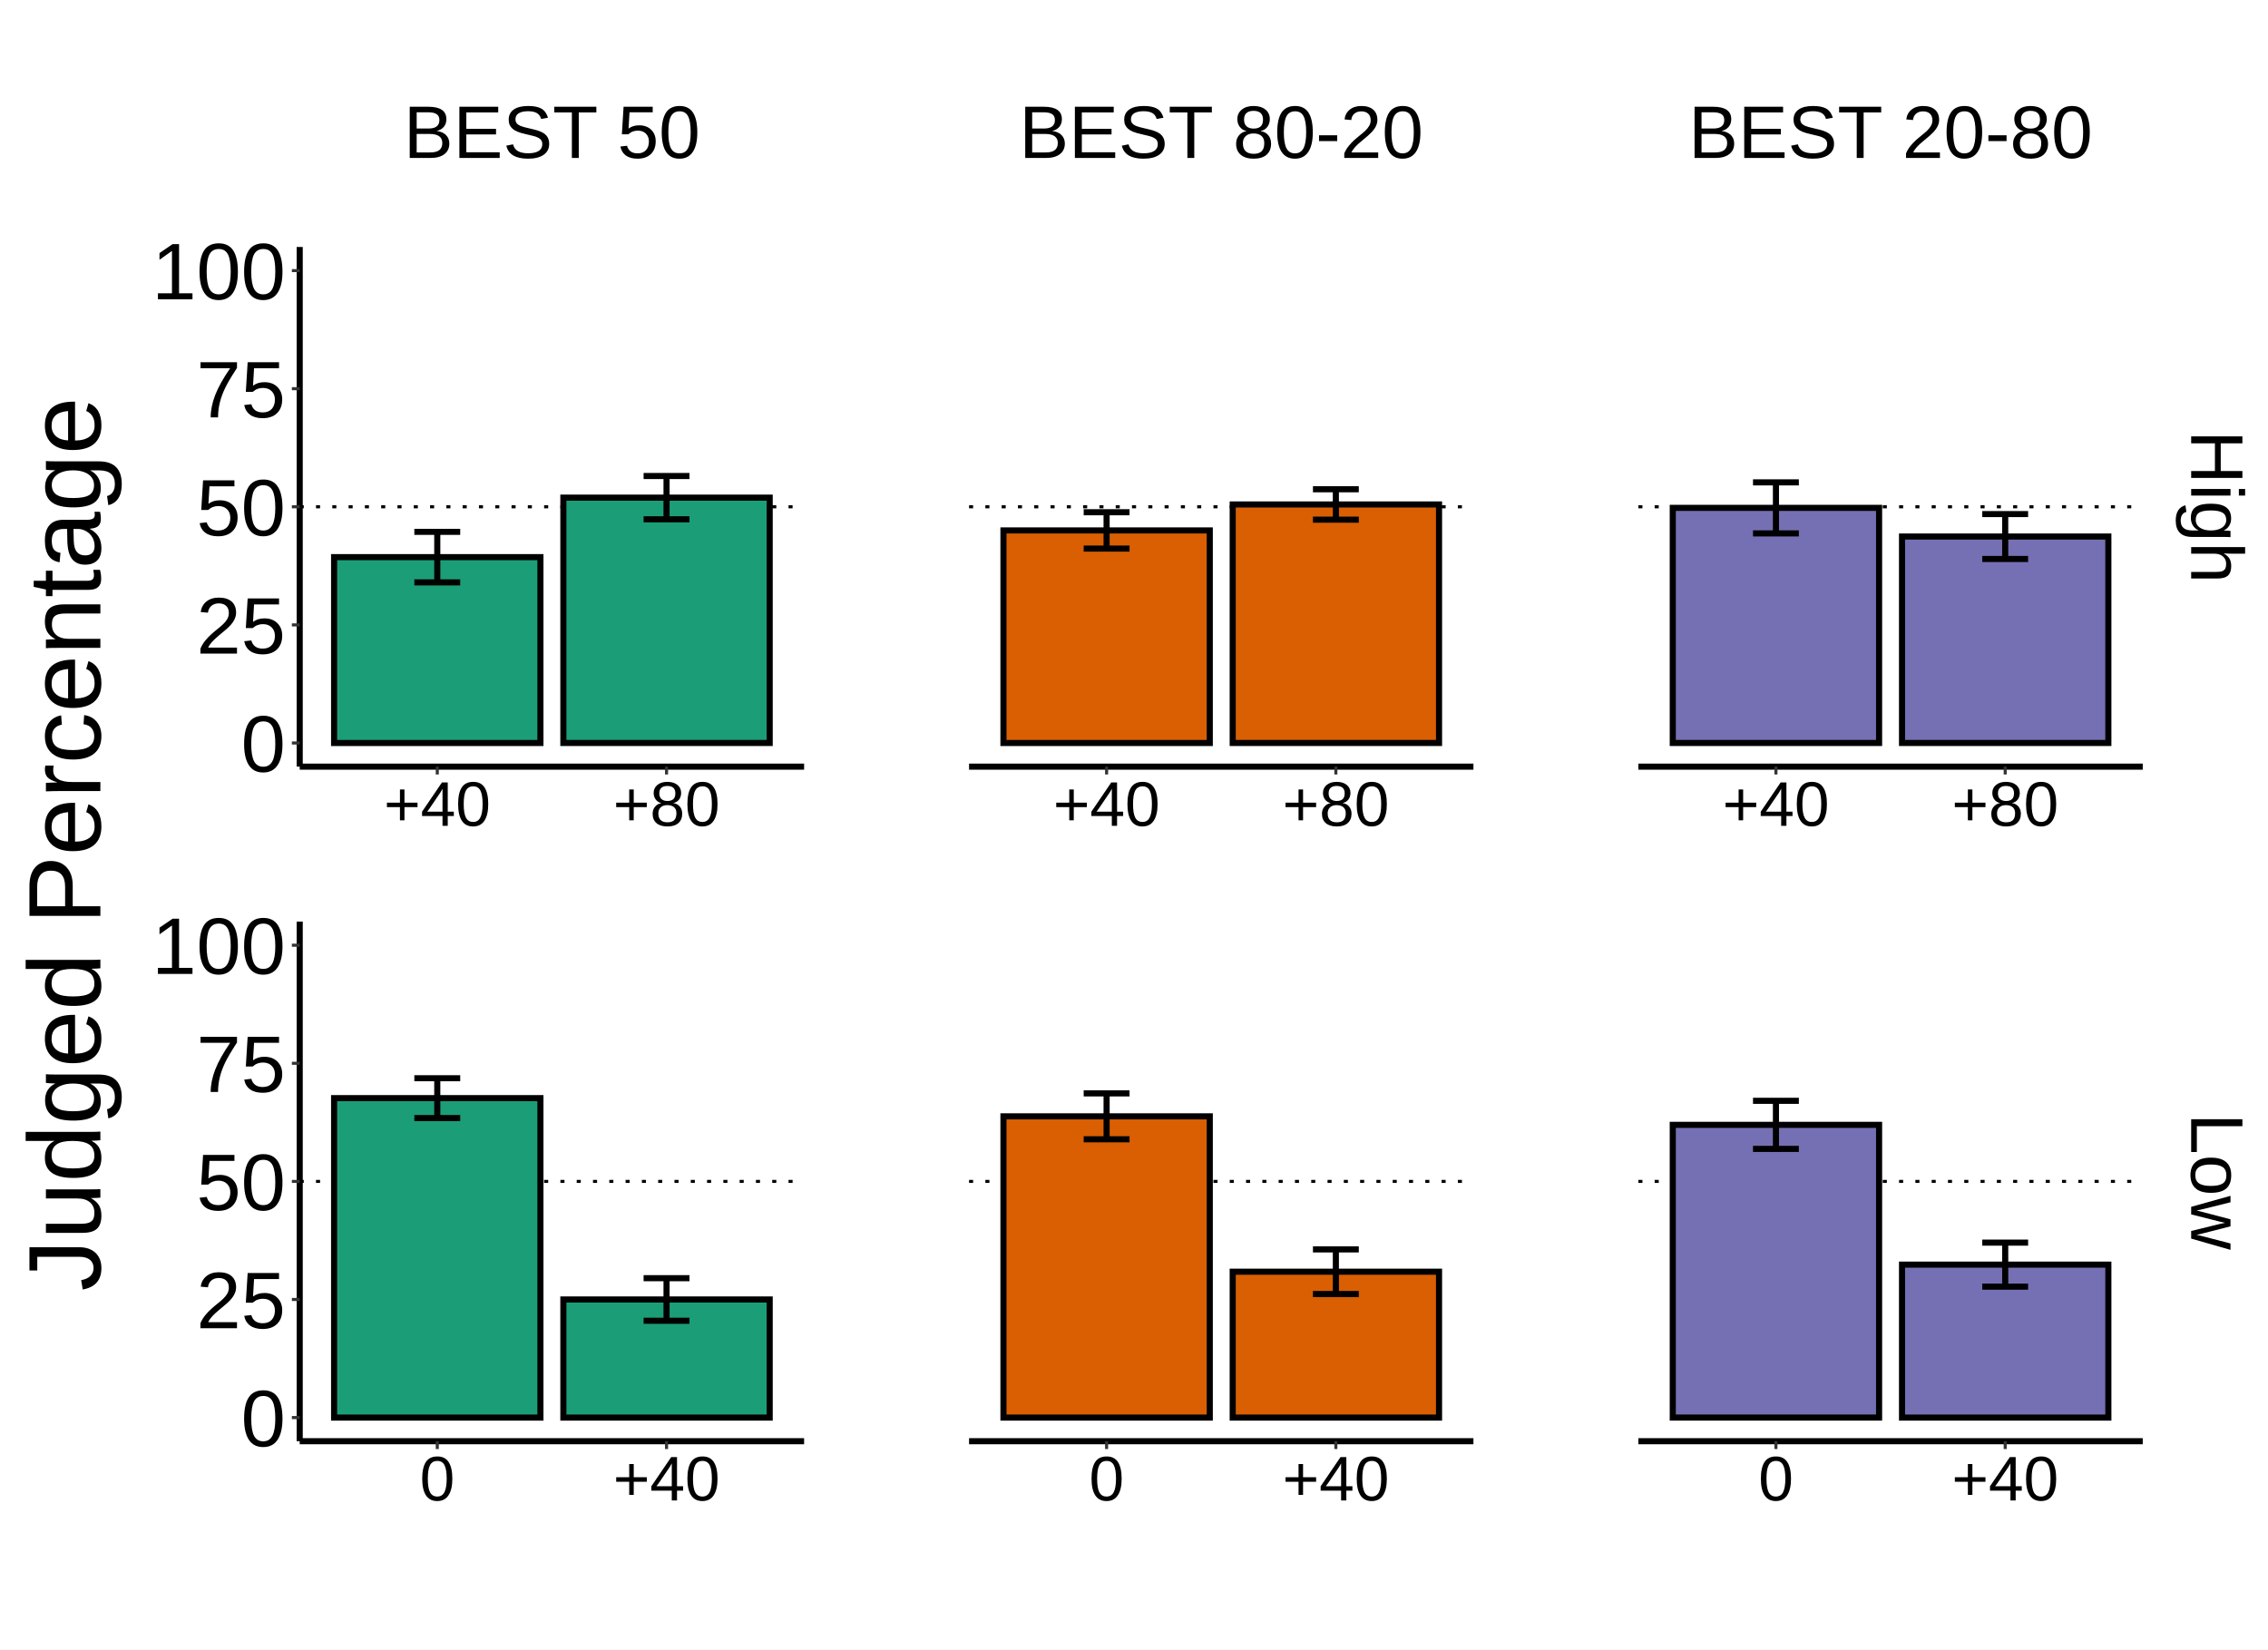
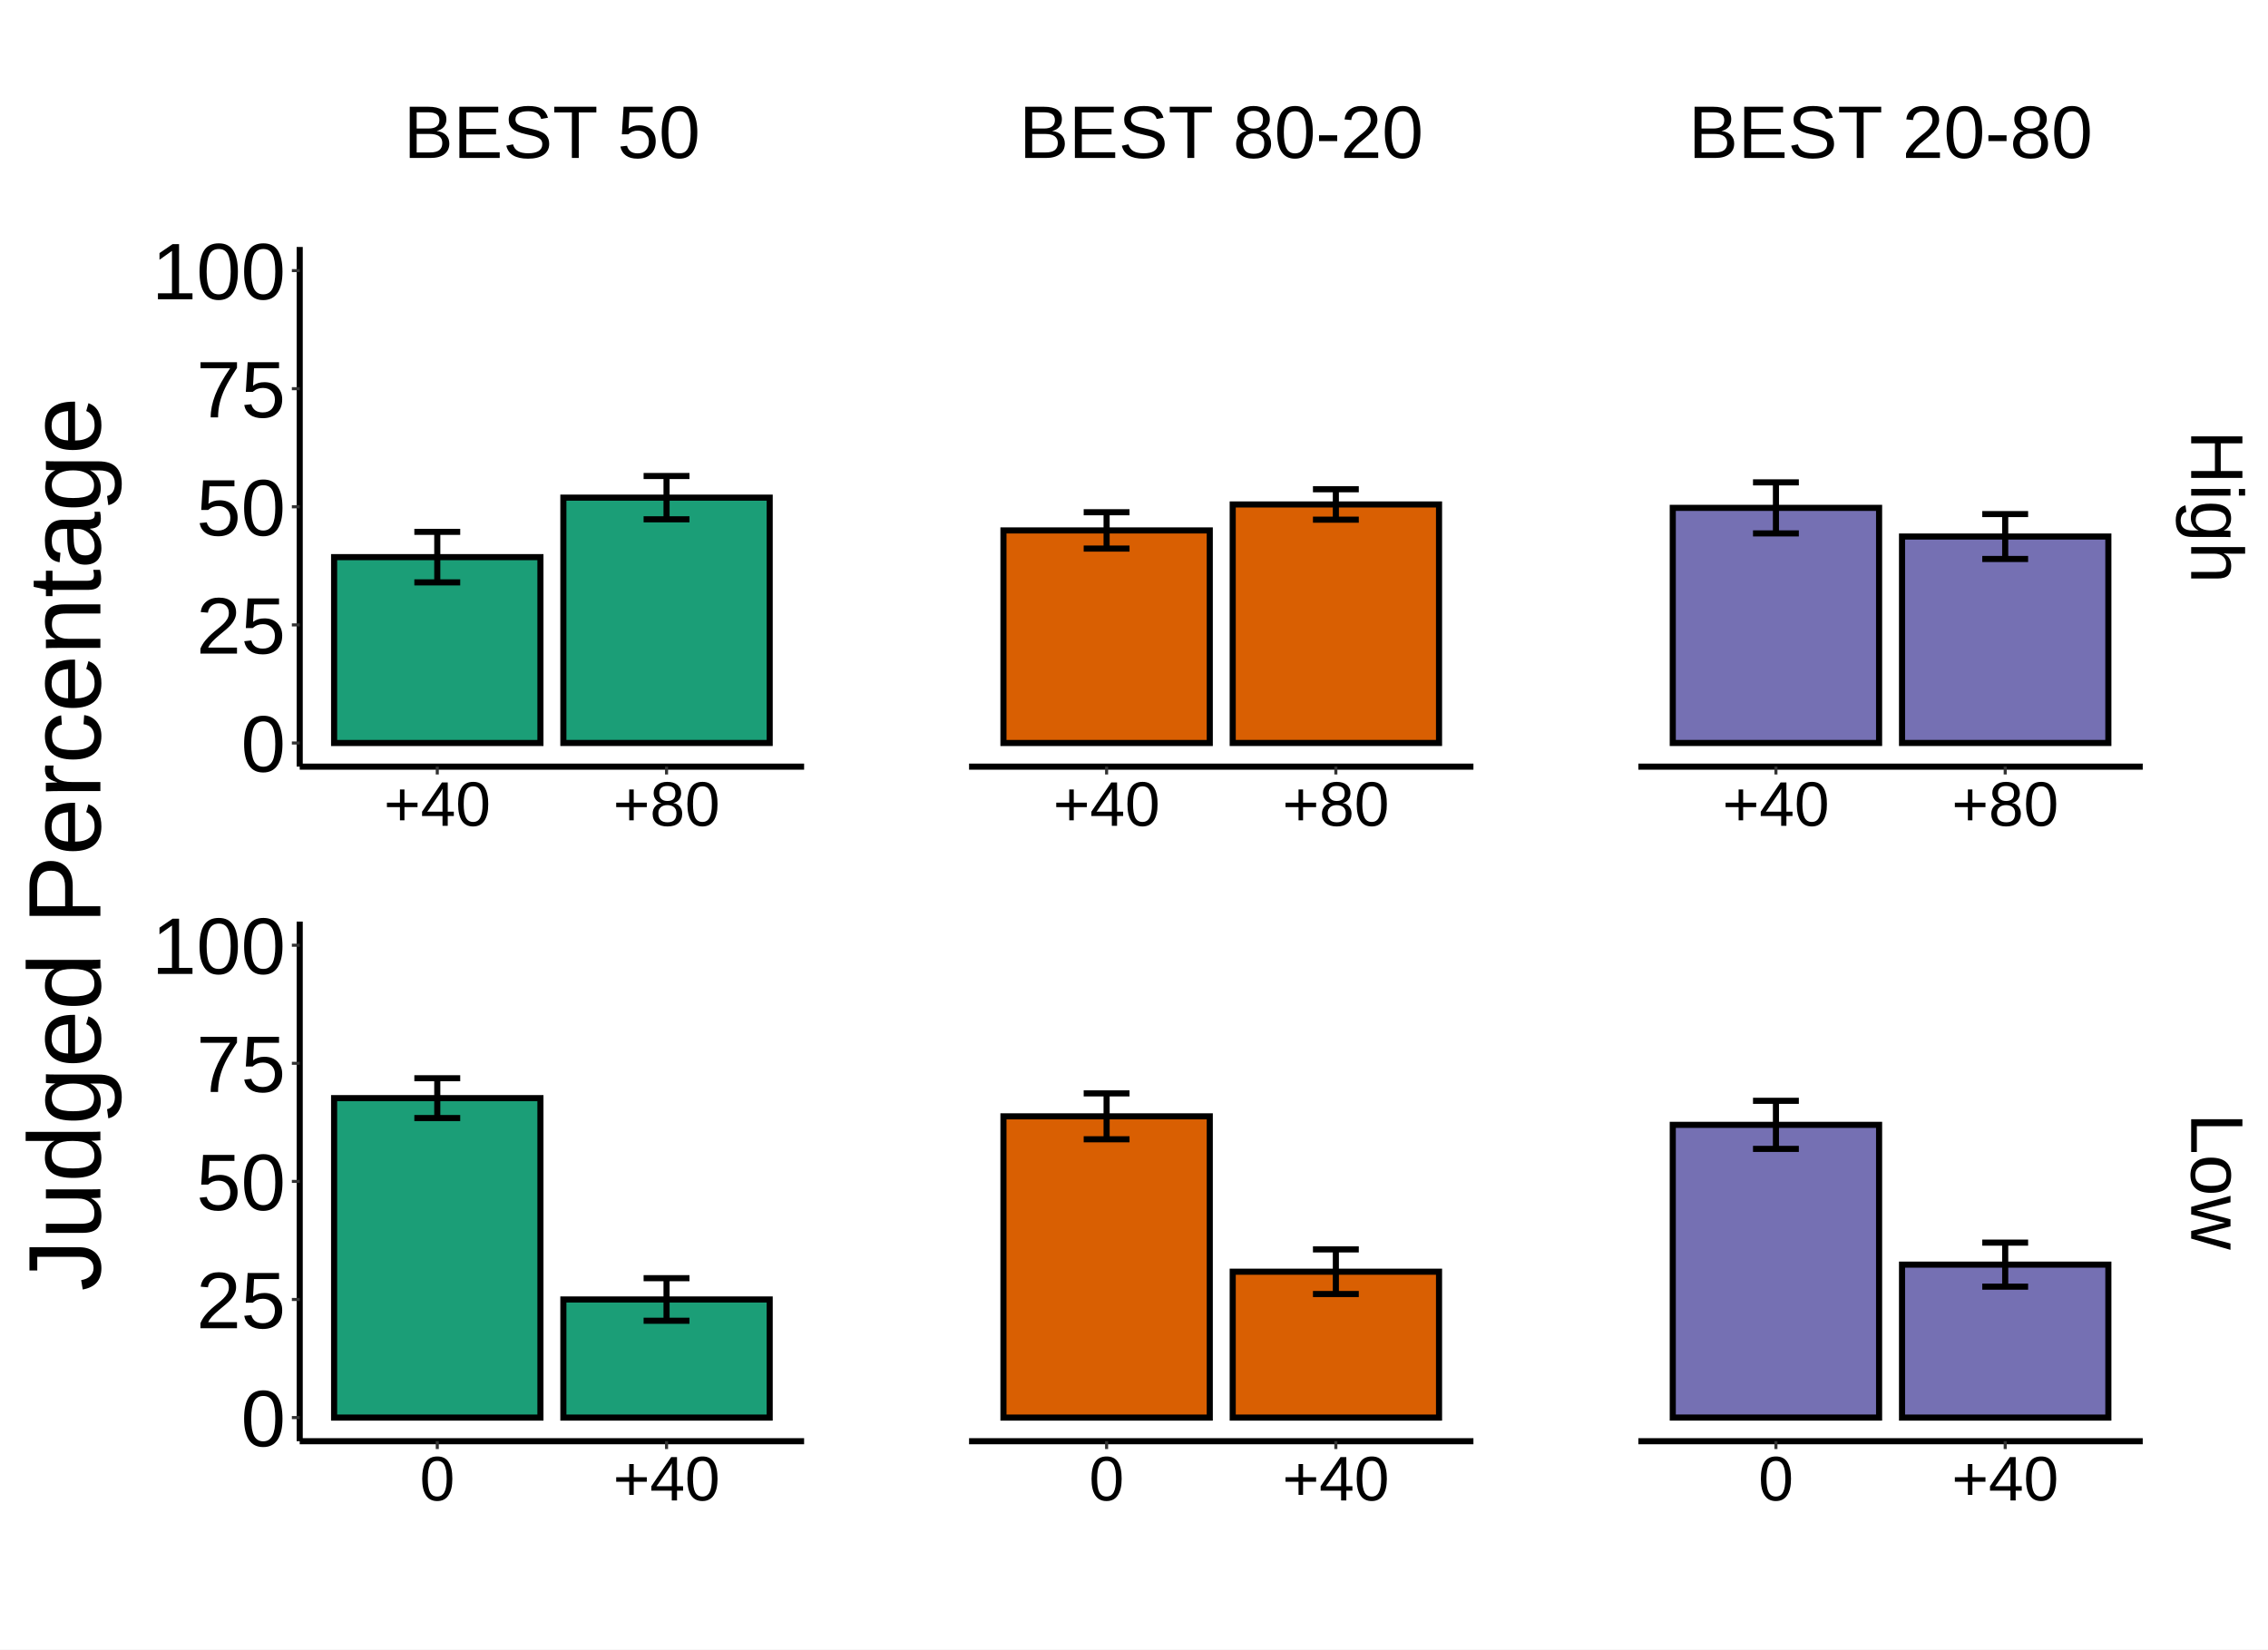
<svg xmlns="http://www.w3.org/2000/svg" class="svglite" width="792.00pt" height="576.00pt" viewBox="0 0 792.00 576.00">
  <defs>
    <style type="text/css">
    .svglite line, .svglite polyline, .svglite polygon, .svglite path, .svglite rect, .svglite circle {
      fill: none;
      stroke: #000000;
      stroke-linecap: round;
      stroke-linejoin: round;
      stroke-miterlimit: 10.00;
    }
    .svglite text {
      white-space: pre;
    }
  </style>
  </defs>
  <rect width="100%" height="100%" style="stroke: none; fill: #FFFFFF;" />
  <defs>
    <clipPath id="cpMC4wMHw3OTIuMDB8MC4wMHw1NzYuMDA=">
      <rect x="0.00" y="0.00" width="792.00" height="576.00" />
    </clipPath>
  </defs>
  <g clip-path="url(#cpMC4wMHw3OTIuMDB8MC4wMHw1NzYuMDA=)">
    <rect x="0.00" y="0.00" width="792.00" height="576.00" style="stroke-width: 1.07; stroke: #FFFFFF; fill: #FFFFFF;" />
  </g>
  <defs>
    <clipPath id="cpMTA0LjY2fDI4MC44MHw4Ni4yNnwyNjcuNzQ=">
      <rect x="104.66" y="86.26" width="176.13" height="181.48" />
    </clipPath>
  </defs>
  <g clip-path="url(#cpMTA0LjY2fDI4MC44MHw4Ni4yNnwyNjcuNzQ=)">
    <rect x="104.66" y="86.26" width="176.13" height="181.48" style="stroke-width: 1.07; stroke: none; fill: #FFFFFF;" />
-     <line x1="104.66" y1="177.00" x2="280.80" y2="177.00" style="stroke-width: 1.07; stroke-dasharray: 1.42,4.27; stroke-linecap: butt;" />
    <rect x="116.67" y="194.58" width="72.05" height="64.91" style="stroke-width: 2.13; stroke-linecap: butt; stroke-linejoin: miter; fill: #1B9E77;" />
    <rect x="196.73" y="173.80" width="72.05" height="85.68" style="stroke-width: 2.13; stroke-linecap: butt; stroke-linejoin: miter; fill: #1B9E77;" />
    <polyline points="144.69,185.75 160.71,185.75 " style="stroke-width: 2.13; stroke-linecap: butt;" />
    <polyline points="152.70,185.75 152.70,203.40 " style="stroke-width: 2.13; stroke-linecap: butt;" />
    <polyline points="144.69,203.40 160.71,203.40 " style="stroke-width: 2.13; stroke-linecap: butt;" />
    <polyline points="224.75,166.24 240.77,166.24 " style="stroke-width: 2.13; stroke-linecap: butt;" />
    <polyline points="232.76,166.24 232.76,181.37 " style="stroke-width: 2.13; stroke-linecap: butt;" />
    <polyline points="224.75,181.37 240.77,181.37 " style="stroke-width: 2.13; stroke-linecap: butt;" />
  </g>
  <g clip-path="url(#cpMC4wMHw3OTIuMDB8MC4wMHw1NzYuMDA=)">
</g>
  <defs>
    <clipPath id="cpMzM4LjQwfDUxNC41M3w4Ni4yNnwyNjcuNzQ=">
      <rect x="338.40" y="86.26" width="176.13" height="181.48" />
    </clipPath>
  </defs>
  <g clip-path="url(#cpMzM4LjQwfDUxNC41M3w4Ni4yNnwyNjcuNzQ=)">
    <rect x="338.40" y="86.26" width="176.13" height="181.48" style="stroke-width: 1.07; stroke: none; fill: #FFFFFF;" />
-     <line x1="338.40" y1="177.00" x2="514.53" y2="177.00" style="stroke-width: 1.07; stroke-dasharray: 1.42,4.27; stroke-linecap: butt;" />
    <rect x="350.41" y="185.25" width="72.05" height="74.24" style="stroke-width: 2.13; stroke-linecap: butt; stroke-linejoin: miter; fill: #D95F02;" />
    <rect x="430.47" y="176.18" width="72.05" height="83.30" style="stroke-width: 2.13; stroke-linecap: butt; stroke-linejoin: miter; fill: #D95F02;" />
    <polyline points="378.43,178.90 394.44,178.90 " style="stroke-width: 2.13; stroke-linecap: butt;" />
    <polyline points="386.43,178.90 386.43,191.59 " style="stroke-width: 2.13; stroke-linecap: butt;" />
    <polyline points="378.43,191.59 394.44,191.59 " style="stroke-width: 2.13; stroke-linecap: butt;" />
    <polyline points="458.49,170.87 474.50,170.87 " style="stroke-width: 2.13; stroke-linecap: butt;" />
    <polyline points="466.49,170.87 466.49,181.50 " style="stroke-width: 2.13; stroke-linecap: butt;" />
    <polyline points="458.49,181.50 474.50,181.50 " style="stroke-width: 2.13; stroke-linecap: butt;" />
  </g>
  <g clip-path="url(#cpMC4wMHw3OTIuMDB8MC4wMHw1NzYuMDA=)">
</g>
  <defs>
    <clipPath id="cpNTcyLjEzfDc0OC4yNnw4Ni4yNnwyNjcuNzQ=">
      <rect x="572.13" y="86.26" width="176.13" height="181.48" />
    </clipPath>
  </defs>
  <g clip-path="url(#cpNTcyLjEzfDc0OC4yNnw4Ni4yNnwyNjcuNzQ=)">
    <rect x="572.13" y="86.26" width="176.13" height="181.48" style="stroke-width: 1.07; stroke: none; fill: #FFFFFF;" />
-     <line x1="572.13" y1="177.00" x2="748.26" y2="177.00" style="stroke-width: 1.07; stroke-dasharray: 1.42,4.27; stroke-linecap: butt;" />
    <rect x="584.14" y="177.37" width="72.05" height="82.11" style="stroke-width: 2.13; stroke-linecap: butt; stroke-linejoin: miter; fill: #7570B3;" />
    <rect x="664.20" y="187.38" width="72.05" height="72.10" style="stroke-width: 2.13; stroke-linecap: butt; stroke-linejoin: miter; fill: #7570B3;" />
    <polyline points="612.16,168.47 628.17,168.47 " style="stroke-width: 2.13; stroke-linecap: butt;" />
    <polyline points="620.17,168.47 620.17,186.28 " style="stroke-width: 2.13; stroke-linecap: butt;" />
    <polyline points="612.16,186.28 628.17,186.28 " style="stroke-width: 2.13; stroke-linecap: butt;" />
    <polyline points="692.22,179.54 708.23,179.54 " style="stroke-width: 2.13; stroke-linecap: butt;" />
    <polyline points="700.23,179.54 700.23,195.22 " style="stroke-width: 2.13; stroke-linecap: butt;" />
    <polyline points="692.22,195.22 708.23,195.22 " style="stroke-width: 2.13; stroke-linecap: butt;" />
  </g>
  <g clip-path="url(#cpMC4wMHw3OTIuMDB8MC4wMHw1NzYuMDA=)">
</g>
  <defs>
    <clipPath id="cpMTA0LjY2fDI4MC44MHwzMjEuODZ8NTAzLjM0">
      <rect x="104.66" y="321.86" width="176.13" height="181.48" />
    </clipPath>
  </defs>
  <g clip-path="url(#cpMTA0LjY2fDI4MC44MHwzMjEuODZ8NTAzLjM0)">
    <rect x="104.66" y="321.86" width="176.13" height="181.48" style="stroke-width: 1.07; stroke: none; fill: #FFFFFF;" />
-     <line x1="104.66" y1="412.60" x2="280.80" y2="412.60" style="stroke-width: 1.07; stroke-dasharray: 1.42,4.27; stroke-linecap: butt;" />
    <rect x="116.67" y="383.52" width="72.05" height="111.57" style="stroke-width: 2.13; stroke-linecap: butt; stroke-linejoin: miter; fill: #1B9E77;" />
    <rect x="196.73" y="453.84" width="72.05" height="41.25" style="stroke-width: 2.13; stroke-linecap: butt; stroke-linejoin: miter; fill: #1B9E77;" />
    <polyline points="144.69,376.57 160.71,376.57 " style="stroke-width: 2.13; stroke-linecap: butt;" />
    <polyline points="152.70,376.57 152.70,390.47 " style="stroke-width: 2.13; stroke-linecap: butt;" />
    <polyline points="144.69,390.47 160.71,390.47 " style="stroke-width: 2.13; stroke-linecap: butt;" />
    <polyline points="224.75,446.41 240.77,446.41 " style="stroke-width: 2.13; stroke-linecap: butt;" />
    <polyline points="232.76,446.41 232.76,461.28 " style="stroke-width: 2.13; stroke-linecap: butt;" />
    <polyline points="224.75,461.28 240.77,461.28 " style="stroke-width: 2.13; stroke-linecap: butt;" />
  </g>
  <g clip-path="url(#cpMC4wMHw3OTIuMDB8MC4wMHw1NzYuMDA=)">
</g>
  <defs>
    <clipPath id="cpMzM4LjQwfDUxNC41M3wzMjEuODZ8NTAzLjM0">
      <rect x="338.40" y="321.86" width="176.13" height="181.48" />
    </clipPath>
  </defs>
  <g clip-path="url(#cpMzM4LjQwfDUxNC41M3wzMjEuODZ8NTAzLjM0)">
    <rect x="338.40" y="321.86" width="176.13" height="181.48" style="stroke-width: 1.07; stroke: none; fill: #FFFFFF;" />
-     <line x1="338.40" y1="412.60" x2="514.53" y2="412.60" style="stroke-width: 1.07; stroke-dasharray: 1.42,4.27; stroke-linecap: butt;" />
    <rect x="350.41" y="389.88" width="72.05" height="105.21" style="stroke-width: 2.13; stroke-linecap: butt; stroke-linejoin: miter; fill: #D95F02;" />
    <rect x="430.47" y="444.14" width="72.05" height="50.95" style="stroke-width: 2.13; stroke-linecap: butt; stroke-linejoin: miter; fill: #D95F02;" />
    <polyline points="378.43,381.86 394.44,381.86 " style="stroke-width: 2.13; stroke-linecap: butt;" />
    <polyline points="386.43,381.86 386.43,397.90 " style="stroke-width: 2.13; stroke-linecap: butt;" />
    <polyline points="378.43,397.90 394.44,397.90 " style="stroke-width: 2.13; stroke-linecap: butt;" />
    <polyline points="458.49,436.35 474.50,436.35 " style="stroke-width: 2.13; stroke-linecap: butt;" />
    <polyline points="466.49,436.35 466.49,451.93 " style="stroke-width: 2.13; stroke-linecap: butt;" />
    <polyline points="458.49,451.93 474.50,451.93 " style="stroke-width: 2.13; stroke-linecap: butt;" />
  </g>
  <g clip-path="url(#cpMC4wMHw3OTIuMDB8MC4wMHw1NzYuMDA=)">
</g>
  <defs>
    <clipPath id="cpNTcyLjEzfDc0OC4yNnwzMjEuODZ8NTAzLjM0">
      <rect x="572.13" y="321.86" width="176.13" height="181.48" />
    </clipPath>
  </defs>
  <g clip-path="url(#cpNTcyLjEzfDc0OC4yNnwzMjEuODZ8NTAzLjM0)">
    <rect x="572.13" y="321.86" width="176.13" height="181.48" style="stroke-width: 1.07; stroke: none; fill: #FFFFFF;" />
-     <line x1="572.13" y1="412.60" x2="748.26" y2="412.60" style="stroke-width: 1.07; stroke-dasharray: 1.42,4.27; stroke-linecap: butt;" />
    <rect x="584.14" y="392.85" width="72.05" height="102.23" style="stroke-width: 2.13; stroke-linecap: butt; stroke-linejoin: miter; fill: #7570B3;" />
    <rect x="664.20" y="441.67" width="72.05" height="53.42" style="stroke-width: 2.13; stroke-linecap: butt; stroke-linejoin: miter; fill: #7570B3;" />
    <polyline points="612.16,384.45 628.17,384.45 " style="stroke-width: 2.13; stroke-linecap: butt;" />
    <polyline points="620.17,384.45 620.17,401.25 " style="stroke-width: 2.13; stroke-linecap: butt;" />
    <polyline points="612.16,401.25 628.17,401.25 " style="stroke-width: 2.13; stroke-linecap: butt;" />
    <polyline points="692.22,433.98 708.23,433.98 " style="stroke-width: 2.13; stroke-linecap: butt;" />
    <polyline points="700.23,433.98 700.23,449.36 " style="stroke-width: 2.13; stroke-linecap: butt;" />
    <polyline points="692.22,449.36 708.23,449.36 " style="stroke-width: 2.13; stroke-linecap: butt;" />
  </g>
  <g clip-path="url(#cpMC4wMHw3OTIuMDB8MC4wMHw1NzYuMDA=)">
</g>
  <defs>
    <clipPath id="cpMTA0LjY2fDI4MC44MHw1LjQ4fDg2LjI2">
      <rect x="104.66" y="5.48" width="176.13" height="80.78" />
    </clipPath>
  </defs>
  <g clip-path="url(#cpMTA0LjY2fDI4MC44MHw1LjQ4fDg2LjI2)">
    <rect x="104.66" y="5.48" width="176.13" height="80.78" style="stroke-width: 1.07; stroke: #FFFFFF; fill: #FFFFFF;" />
    <text x="192.73" y="55.17" text-anchor="middle" style="font-size: 26.00px; font-family: &quot;Arial&quot;;" textLength="103.59px" lengthAdjust="spacingAndGlyphs">BEST 50</text>
  </g>
  <g clip-path="url(#cpMC4wMHw3OTIuMDB8MC4wMHw1NzYuMDA=)">
</g>
  <defs>
    <clipPath id="cpMzM4LjQwfDUxNC41M3w1LjQ4fDg2LjI2">
      <rect x="338.40" y="5.48" width="176.13" height="80.78" />
    </clipPath>
  </defs>
  <g clip-path="url(#cpMzM4LjQwfDUxNC41M3w1LjQ4fDg2LjI2)">
    <rect x="338.40" y="5.48" width="176.13" height="80.78" style="stroke-width: 1.07; stroke: #FFFFFF; fill: #FFFFFF;" />
    <text x="426.46" y="55.17" text-anchor="middle" style="font-size: 26.00px; font-family: &quot;Arial&quot;;" textLength="141.16px" lengthAdjust="spacingAndGlyphs">BEST 80-20</text>
  </g>
  <g clip-path="url(#cpMC4wMHw3OTIuMDB8MC4wMHw1NzYuMDA=)">
</g>
  <defs>
    <clipPath id="cpNTcyLjEzfDc0OC4yNnw1LjQ4fDg2LjI2">
      <rect x="572.13" y="5.48" width="176.13" height="80.78" />
    </clipPath>
  </defs>
  <g clip-path="url(#cpNTcyLjEzfDc0OC4yNnw1LjQ4fDg2LjI2)">
    <rect x="572.13" y="5.48" width="176.13" height="80.78" style="stroke-width: 1.07; stroke: #FFFFFF; fill: #FFFFFF;" />
    <text x="660.20" y="55.17" text-anchor="middle" style="font-size: 26.00px; font-family: &quot;Arial&quot;;" textLength="141.16px" lengthAdjust="spacingAndGlyphs">BEST 20-80</text>
  </g>
  <g clip-path="url(#cpMC4wMHw3OTIuMDB8MC4wMHw1NzYuMDA=)">
</g>
  <defs>
    <clipPath id="cpNzQ4LjI2fDc4Ni41Mnw4Ni4yNnwyNjcuNzQ=">
      <rect x="748.26" y="86.26" width="38.26" height="181.48" />
    </clipPath>
  </defs>
  <g clip-path="url(#cpNzQ4LjI2fDc4Ni41Mnw4Ni4yNnwyNjcuNzQ=)">
    <rect x="748.26" y="86.26" width="38.26" height="181.48" style="stroke-width: 1.07; stroke: #FFFFFF; fill: #FFFFFF;" />
    <text transform="translate(765.17,177.00) rotate(90)" text-anchor="middle" style="font-size: 26.00px; font-family: &quot;Arial&quot;;" textLength="53.47px" lengthAdjust="spacingAndGlyphs">High</text>
  </g>
  <g clip-path="url(#cpMC4wMHw3OTIuMDB8MC4wMHw1NzYuMDA=)">
</g>
  <defs>
    <clipPath id="cpNzQ4LjI2fDc4Ni41MnwzMjEuODZ8NTAzLjM0">
      <rect x="748.26" y="321.86" width="38.26" height="181.48" />
    </clipPath>
  </defs>
  <g clip-path="url(#cpNzQ4LjI2fDc4Ni41MnwzMjEuODZ8NTAzLjM0)">
    <rect x="748.26" y="321.86" width="38.26" height="181.48" style="stroke-width: 1.07; stroke: #FFFFFF; fill: #FFFFFF;" />
    <text transform="translate(765.17,412.60) rotate(90)" text-anchor="middle" style="font-size: 26.00px; font-family: &quot;Arial&quot;;" textLength="47.69px" lengthAdjust="spacingAndGlyphs">Low</text>
  </g>
  <g clip-path="url(#cpMC4wMHw3OTIuMDB8MC4wMHw1NzYuMDA=)">
    <polyline points="104.66,503.34 280.80,503.34 " style="stroke-width: 2.13; stroke-linecap: butt;" />
    <polyline points="152.70,506.08 152.70,503.34 " style="stroke-width: 1.07; stroke: #333333; stroke-linecap: butt;" />
    <polyline points="232.76,506.08 232.76,503.34 " style="stroke-width: 1.07; stroke: #333333; stroke-linecap: butt;" />
    <text x="152.70" y="524.02" text-anchor="middle" style="font-size: 22.00px; font-family: &quot;Arial&quot;;" textLength="12.24px" lengthAdjust="spacingAndGlyphs">0</text>
    <text x="232.76" y="524.02" text-anchor="middle" style="font-size: 22.00px; font-family: &quot;Arial&quot;;" textLength="37.33px" lengthAdjust="spacingAndGlyphs">+40</text>
    <polyline points="338.40,503.34 514.53,503.34 " style="stroke-width: 2.13; stroke-linecap: butt;" />
    <polyline points="386.43,506.08 386.43,503.34 " style="stroke-width: 1.07; stroke: #333333; stroke-linecap: butt;" />
    <polyline points="466.49,506.08 466.49,503.34 " style="stroke-width: 1.07; stroke: #333333; stroke-linecap: butt;" />
    <text x="386.43" y="524.02" text-anchor="middle" style="font-size: 22.00px; font-family: &quot;Arial&quot;;" textLength="12.24px" lengthAdjust="spacingAndGlyphs">0</text>
    <text x="466.49" y="524.02" text-anchor="middle" style="font-size: 22.00px; font-family: &quot;Arial&quot;;" textLength="37.33px" lengthAdjust="spacingAndGlyphs">+40</text>
    <polyline points="572.13,503.34 748.26,503.34 " style="stroke-width: 2.13; stroke-linecap: butt;" />
    <polyline points="620.17,506.08 620.17,503.34 " style="stroke-width: 1.07; stroke: #333333; stroke-linecap: butt;" />
    <polyline points="700.23,506.08 700.23,503.34 " style="stroke-width: 1.07; stroke: #333333; stroke-linecap: butt;" />
    <text x="620.17" y="524.02" text-anchor="middle" style="font-size: 22.00px; font-family: &quot;Arial&quot;;" textLength="12.24px" lengthAdjust="spacingAndGlyphs">0</text>
    <text x="700.23" y="524.02" text-anchor="middle" style="font-size: 22.00px; font-family: &quot;Arial&quot;;" textLength="37.33px" lengthAdjust="spacingAndGlyphs">+40</text>
    <polyline points="104.66,267.74 280.80,267.74 " style="stroke-width: 2.13; stroke-linecap: butt;" />
    <polyline points="152.70,270.48 152.70,267.74 " style="stroke-width: 1.07; stroke: #333333; stroke-linecap: butt;" />
    <polyline points="232.76,270.48 232.76,267.74 " style="stroke-width: 1.07; stroke: #333333; stroke-linecap: butt;" />
    <text x="152.70" y="288.42" text-anchor="middle" style="font-size: 22.00px; font-family: &quot;Arial&quot;;" textLength="37.33px" lengthAdjust="spacingAndGlyphs">+40</text>
    <text x="232.76" y="288.42" text-anchor="middle" style="font-size: 22.00px; font-family: &quot;Arial&quot;;" textLength="37.33px" lengthAdjust="spacingAndGlyphs">+80</text>
    <polyline points="338.40,267.74 514.53,267.74 " style="stroke-width: 2.13; stroke-linecap: butt;" />
    <polyline points="386.43,270.48 386.43,267.74 " style="stroke-width: 1.07; stroke: #333333; stroke-linecap: butt;" />
    <polyline points="466.49,270.48 466.49,267.74 " style="stroke-width: 1.07; stroke: #333333; stroke-linecap: butt;" />
    <text x="386.43" y="288.42" text-anchor="middle" style="font-size: 22.00px; font-family: &quot;Arial&quot;;" textLength="37.33px" lengthAdjust="spacingAndGlyphs">+40</text>
    <text x="466.49" y="288.42" text-anchor="middle" style="font-size: 22.00px; font-family: &quot;Arial&quot;;" textLength="37.33px" lengthAdjust="spacingAndGlyphs">+80</text>
    <polyline points="572.13,267.74 748.26,267.74 " style="stroke-width: 2.13; stroke-linecap: butt;" />
    <polyline points="620.17,270.48 620.17,267.74 " style="stroke-width: 1.07; stroke: #333333; stroke-linecap: butt;" />
    <polyline points="700.23,270.48 700.23,267.74 " style="stroke-width: 1.07; stroke: #333333; stroke-linecap: butt;" />
    <text x="620.17" y="288.42" text-anchor="middle" style="font-size: 22.00px; font-family: &quot;Arial&quot;;" textLength="37.33px" lengthAdjust="spacingAndGlyphs">+40</text>
    <text x="700.23" y="288.42" text-anchor="middle" style="font-size: 22.00px; font-family: &quot;Arial&quot;;" textLength="37.33px" lengthAdjust="spacingAndGlyphs">+80</text>
    <polyline points="104.66,267.74 104.66,86.26 " style="stroke-width: 2.13; stroke-linecap: butt;" />
    <text x="99.73" y="269.51" text-anchor="end" style="font-size: 28.00px; font-family: &quot;Arial&quot;;" textLength="15.57px" lengthAdjust="spacingAndGlyphs">0</text>
    <text x="99.73" y="228.26" text-anchor="end" style="font-size: 28.00px; font-family: &quot;Arial&quot;;" textLength="31.15px" lengthAdjust="spacingAndGlyphs">25</text>
    <text x="99.73" y="187.02" text-anchor="end" style="font-size: 28.00px; font-family: &quot;Arial&quot;;" textLength="31.15px" lengthAdjust="spacingAndGlyphs">50</text>
    <text x="99.73" y="145.77" text-anchor="end" style="font-size: 28.00px; font-family: &quot;Arial&quot;;" textLength="31.15px" lengthAdjust="spacingAndGlyphs">75</text>
    <text x="99.73" y="104.53" text-anchor="end" style="font-size: 28.00px; font-family: &quot;Arial&quot;;" textLength="46.72px" lengthAdjust="spacingAndGlyphs">100</text>
    <polyline points="101.92,259.49 104.66,259.49 " style="stroke-width: 1.07; stroke: #333333; stroke-linecap: butt;" />
    <polyline points="101.92,218.24 104.66,218.24 " style="stroke-width: 1.07; stroke: #333333; stroke-linecap: butt;" />
    <polyline points="101.92,177.00 104.66,177.00 " style="stroke-width: 1.07; stroke: #333333; stroke-linecap: butt;" />
    <polyline points="101.92,135.75 104.66,135.75 " style="stroke-width: 1.07; stroke: #333333; stroke-linecap: butt;" />
    <polyline points="101.92,94.51 104.66,94.51 " style="stroke-width: 1.07; stroke: #333333; stroke-linecap: butt;" />
    <polyline points="104.66,503.34 104.66,321.86 " style="stroke-width: 2.13; stroke-linecap: butt;" />
    <text x="99.73" y="505.11" text-anchor="end" style="font-size: 28.00px; font-family: &quot;Arial&quot;;" textLength="15.57px" lengthAdjust="spacingAndGlyphs">0</text>
    <text x="99.73" y="463.87" text-anchor="end" style="font-size: 28.00px; font-family: &quot;Arial&quot;;" textLength="31.15px" lengthAdjust="spacingAndGlyphs">25</text>
    <text x="99.73" y="422.62" text-anchor="end" style="font-size: 28.00px; font-family: &quot;Arial&quot;;" textLength="31.15px" lengthAdjust="spacingAndGlyphs">50</text>
    <text x="99.73" y="381.37" text-anchor="end" style="font-size: 28.00px; font-family: &quot;Arial&quot;;" textLength="31.15px" lengthAdjust="spacingAndGlyphs">75</text>
    <text x="99.73" y="340.13" text-anchor="end" style="font-size: 28.00px; font-family: &quot;Arial&quot;;" textLength="46.72px" lengthAdjust="spacingAndGlyphs">100</text>
    <polyline points="101.92,495.09 104.66,495.09 " style="stroke-width: 1.07; stroke: #333333; stroke-linecap: butt;" />
    <polyline points="101.92,453.84 104.66,453.84 " style="stroke-width: 1.07; stroke: #333333; stroke-linecap: butt;" />
    <polyline points="101.92,412.60 104.66,412.60 " style="stroke-width: 1.07; stroke: #333333; stroke-linecap: butt;" />
    <polyline points="101.92,371.35 104.66,371.35 " style="stroke-width: 1.07; stroke: #333333; stroke-linecap: butt;" />
    <polyline points="101.92,330.11 104.66,330.11 " style="stroke-width: 1.07; stroke: #333333; stroke-linecap: butt;" />
    <text transform="translate(35.05,294.80) rotate(-90)" text-anchor="middle" style="font-size: 36.00px; font-family: &quot;Arial&quot;;" textLength="312.26px" lengthAdjust="spacingAndGlyphs">Judged Percentage</text>
  </g>
</svg>
